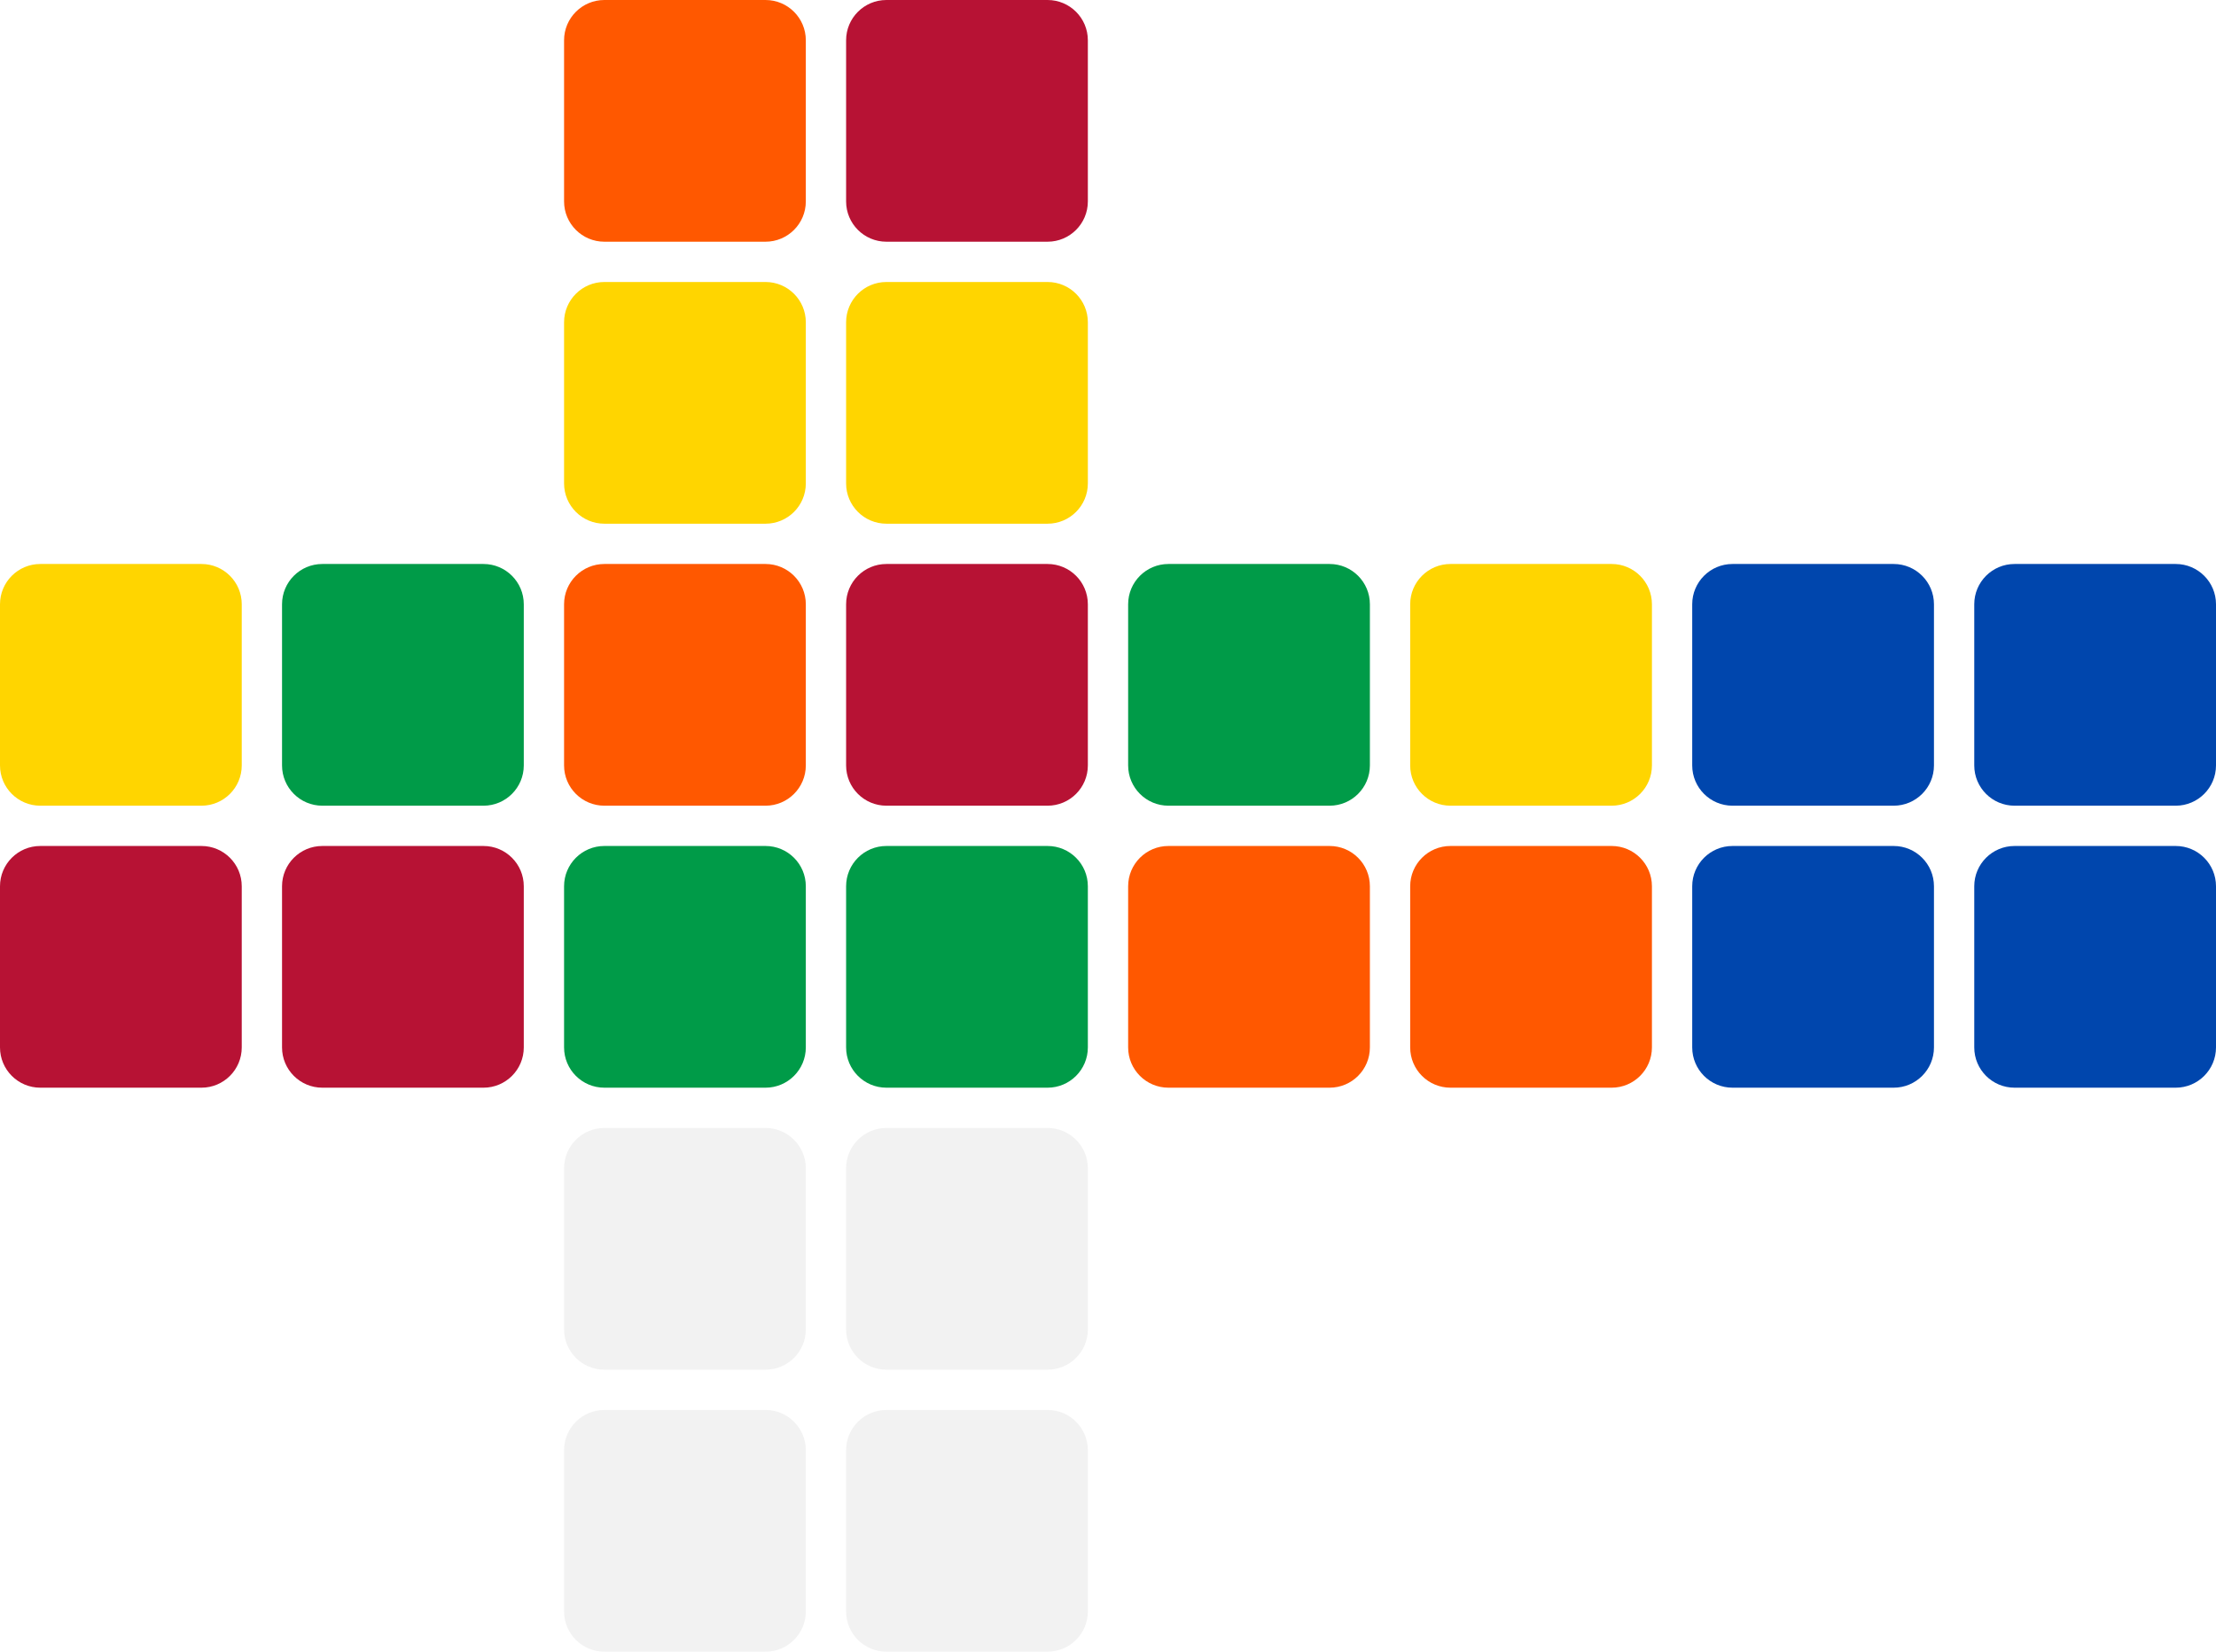
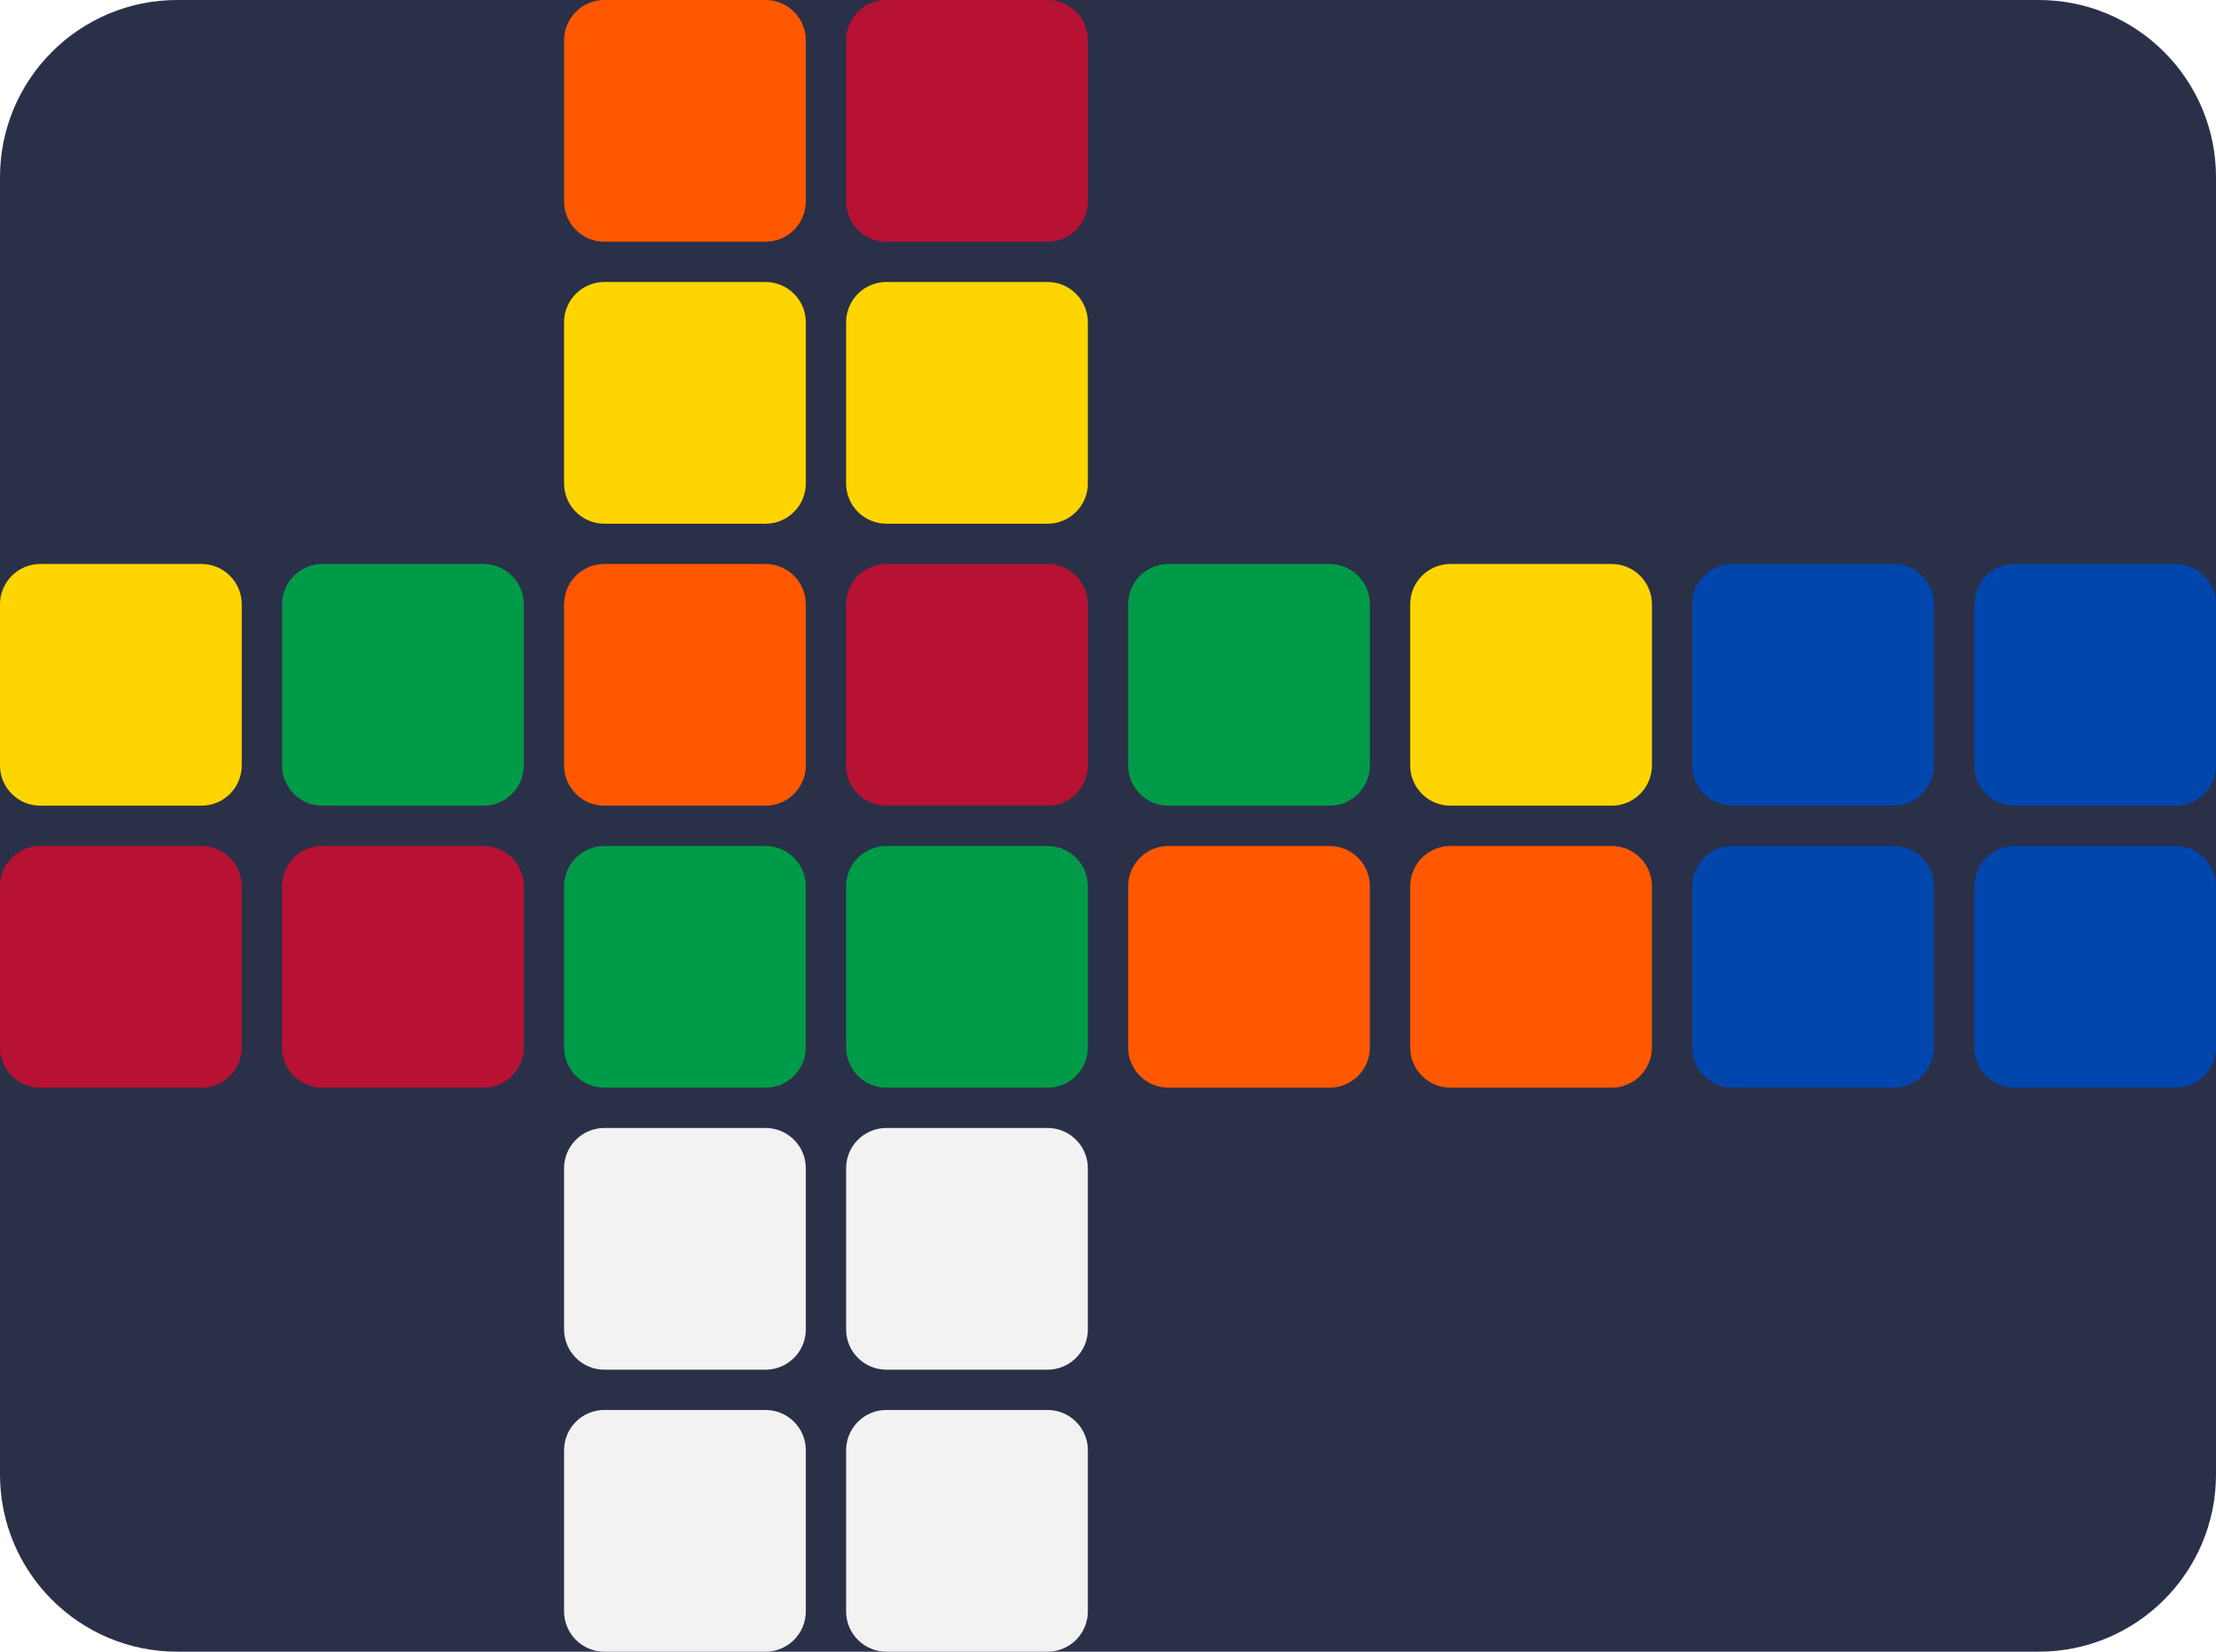
<svg xmlns="http://www.w3.org/2000/svg" viewBox="0 0 275 205">
+   <rect x="0" y="0" width="275" height="205" rx="22" fill="#2a3048" />
  <rect x="70" y="0" width="30" height="30" rx="5" fill="#ff5800" />
  <rect x="105" y="0" width="30" height="30" rx="5" fill="#b71234" />
  <rect x="70" y="35" width="30" height="30" rx="5" fill="#ffd500" />
  <rect x="105" y="35" width="30" height="30" rx="5" fill="#ffd500" />
  <rect x="0" y="70" width="30" height="30" rx="5" fill="#ffd500" />
  <rect x="35" y="70" width="30" height="30" rx="5" fill="#009b48" />
  <rect x="0" y="105" width="30" height="30" rx="5" fill="#b71234" />
  <rect x="35" y="105" width="30" height="30" rx="5" fill="#b71234" />
  <rect x="70" y="70" width="30" height="30" rx="5" fill="#ff5800" />
  <rect x="105" y="70" width="30" height="30" rx="5" fill="#b71234" />
  <rect x="70" y="105" width="30" height="30" rx="5" fill="#009b48" />
  <rect x="105" y="105" width="30" height="30" rx="5" fill="#009b48" />
  <rect x="140" y="70" width="30" height="30" rx="5" fill="#009b48" />
  <rect x="175" y="70" width="30" height="30" rx="5" fill="#ffd500" />
  <rect x="140" y="105" width="30" height="30" rx="5" fill="#ff5800" />
  <rect x="175" y="105" width="30" height="30" rx="5" fill="#ff5800" />
  <rect x="210" y="70" width="30" height="30" rx="5" fill="#0046ad" />
  <rect x="245" y="70" width="30" height="30" rx="5" fill="#0046ad" />
  <rect x="210" y="105" width="30" height="30" rx="5" fill="#0046ad" />
  <rect x="245" y="105" width="30" height="30" rx="5" fill="#0046ad" />
  <rect x="70" y="140" width="30" height="30" rx="5" fill="#f2f2f2" />
  <rect x="105" y="140" width="30" height="30" rx="5" fill="#f2f2f2" />
  <rect x="70" y="175" width="30" height="30" rx="5" fill="#f2f2f2" />
  <rect x="105" y="175" width="30" height="30" rx="5" fill="#f2f2f2" />
</svg>
